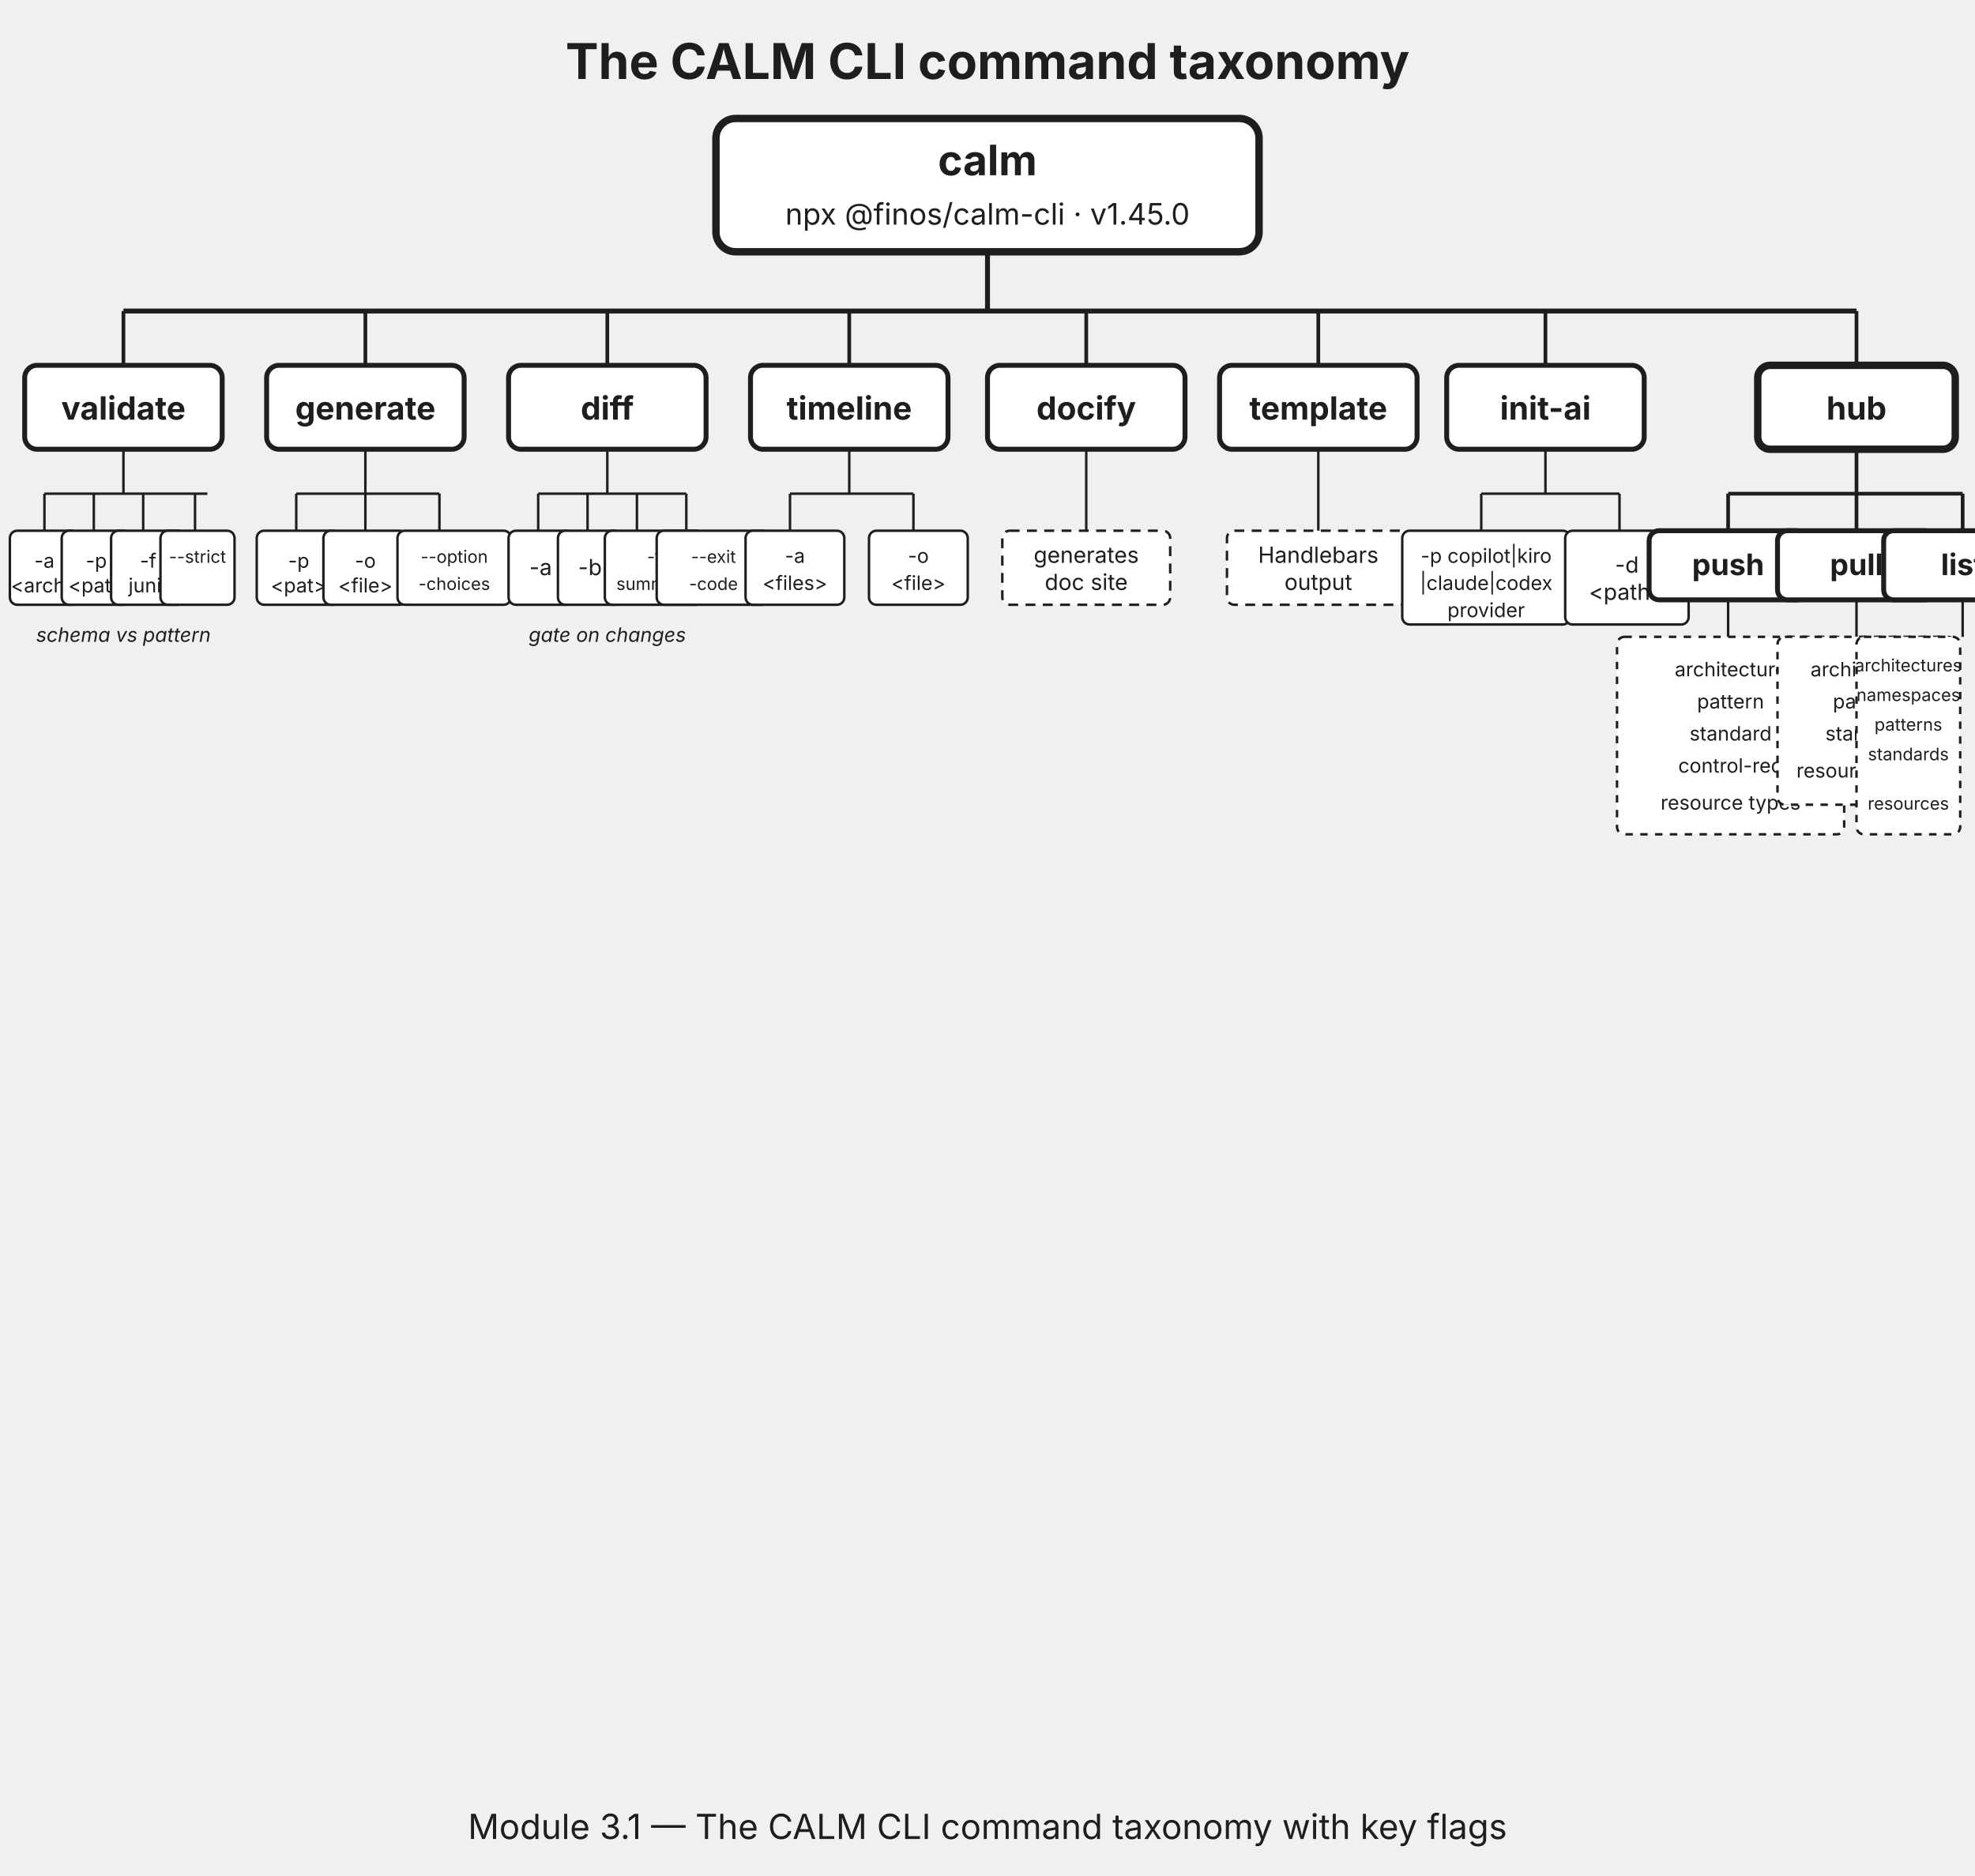
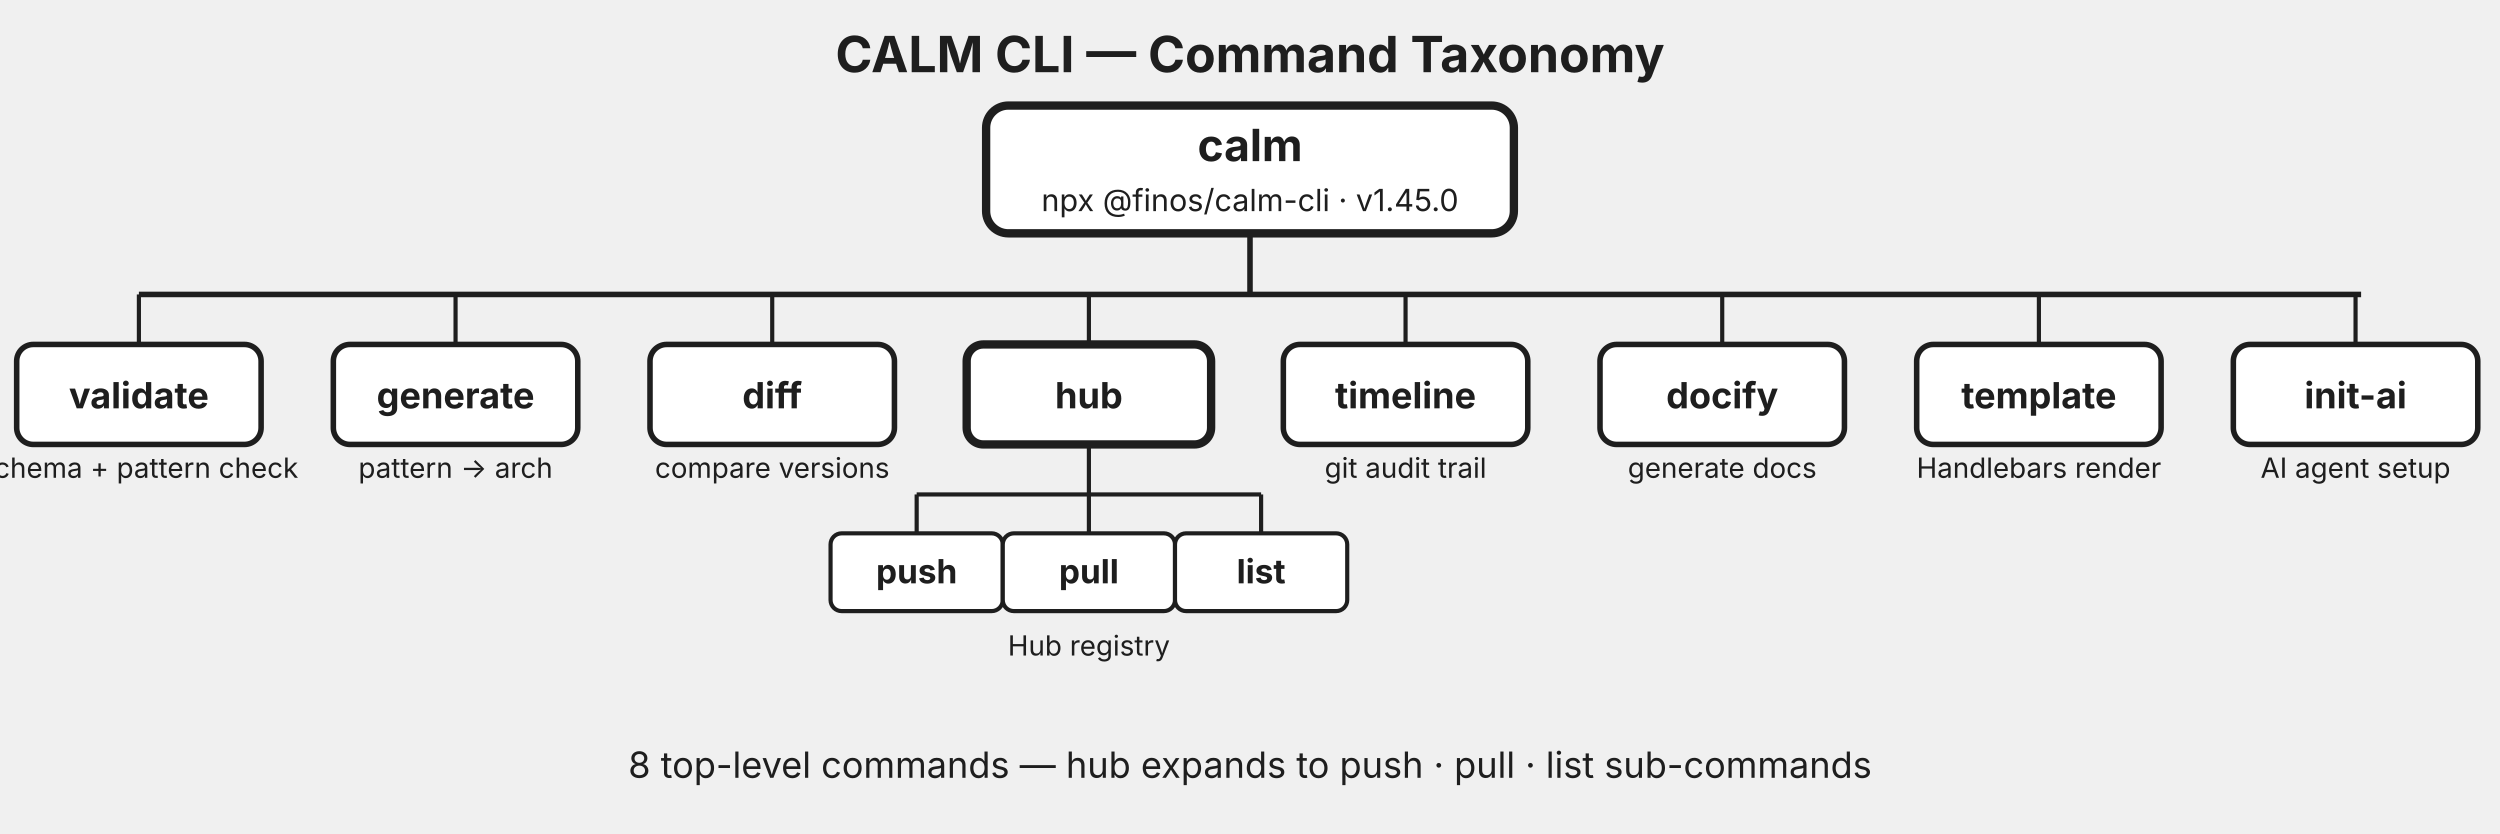
- <svg xmlns="http://www.w3.org/2000/svg" viewBox="0 0 800 760" width="800" height="760" style="background:#ffffff">
-   <defs>
-     <marker id="arr" markerWidth="10" markerHeight="7" refX="9" refY="3.5" orient="auto">
-       <polygon points="0 0, 10 3.5, 0 7" fill="#1e1e1e" />
-     </marker>
-   </defs>
+ <svg xmlns="http://www.w3.org/2000/svg" viewBox="0 0 900 300" width="900" height="300" style="background:#ffffff">
  <style>text { font-family: Inter, system-ui, sans-serif; fill: #1e1e1e; }</style>
-   <text x="400" y="32" font-size="20" text-anchor="middle" font-weight="bold">The CALM CLI command taxonomy</text>
-   <rect x="290" y="48" width="220" height="54" rx="8" ry="8" fill="#ffffff" stroke="#1e1e1e" stroke-width="3" />
-   <text x="400" y="71" font-size="17" text-anchor="middle" font-weight="bold">calm</text>
-   <text x="400" y="91" font-size="12" text-anchor="middle">npx @finos/calm-cli  ·  v1.45.0</text>
-   <line x1="400" y1="102" x2="400" y2="126" stroke="#1e1e1e" stroke-width="2" />
-   <line x1="50" y1="126" x2="752" y2="126" stroke="#1e1e1e" stroke-width="2" />
-   <line x1="50" y1="126" x2="50" y2="148" stroke="#1e1e1e" stroke-width="1.5" />
-   <line x1="148" y1="126" x2="148" y2="148" stroke="#1e1e1e" stroke-width="1.5" />
-   <line x1="246" y1="126" x2="246" y2="148" stroke="#1e1e1e" stroke-width="1.5" />
-   <line x1="344" y1="126" x2="344" y2="148" stroke="#1e1e1e" stroke-width="1.5" />
-   <line x1="440" y1="126" x2="440" y2="148" stroke="#1e1e1e" stroke-width="1.5" />
-   <line x1="534" y1="126" x2="534" y2="148" stroke="#1e1e1e" stroke-width="1.5" />
-   <line x1="626" y1="126" x2="626" y2="148" stroke="#1e1e1e" stroke-width="1.5" />
-   <line x1="752" y1="126" x2="752" y2="148" stroke="#1e1e1e" stroke-width="1.5" />
-   <rect x="10" y="148" width="80" height="34" rx="5" fill="#ffffff" stroke="#1e1e1e" stroke-width="2" />
-   <text x="50" y="170" font-size="13" text-anchor="middle" font-weight="bold">validate</text>
-   <line x1="50" y1="182" x2="50" y2="200" stroke="#1e1e1e" stroke-width="1" />
-   <line x1="18" y1="200" x2="84" y2="200" stroke="#1e1e1e" stroke-width="1" />
-   <line x1="18" y1="200" x2="18" y2="215" stroke="#1e1e1e" stroke-width="1" />
-   <line x1="38" y1="200" x2="38" y2="215" stroke="#1e1e1e" stroke-width="1" />
-   <line x1="58" y1="200" x2="58" y2="215" stroke="#1e1e1e" stroke-width="1" />
-   <line x1="79" y1="200" x2="79" y2="215" stroke="#1e1e1e" stroke-width="1" />
-   <rect x="4" y="215" width="28" height="30" rx="3" fill="#ffffff" stroke="#1e1e1e" stroke-width="1" />
-   <text x="18" y="230" font-size="8" text-anchor="middle">-a</text>
-   <text x="18" y="240" font-size="8" text-anchor="middle">&lt;arch&gt;</text>
-   <rect x="25" y="215" width="28" height="30" rx="3" fill="#ffffff" stroke="#1e1e1e" stroke-width="1" />
-   <text x="39" y="230" font-size="8" text-anchor="middle">-p</text>
-   <text x="39" y="240" font-size="8" text-anchor="middle">&lt;pat&gt;</text>
-   <rect x="45" y="215" width="30" height="30" rx="3" fill="#ffffff" stroke="#1e1e1e" stroke-width="1" />
-   <text x="60" y="230" font-size="8" text-anchor="middle">-f</text>
-   <text x="60" y="240" font-size="8" text-anchor="middle">junit</text>
-   <rect x="65" y="215" width="30" height="30" rx="3" fill="#ffffff" stroke="#1e1e1e" stroke-width="1" />
-   <text x="80" y="228" font-size="7" text-anchor="middle">--strict</text>
-   <text x="50" y="260" font-size="8" text-anchor="middle" fill="#555" font-style="italic">schema vs pattern</text>
-   <rect x="108" y="148" width="80" height="34" rx="5" fill="#ffffff" stroke="#1e1e1e" stroke-width="2" />
-   <text x="148" y="170" font-size="13" text-anchor="middle" font-weight="bold">generate</text>
-   <line x1="148" y1="182" x2="148" y2="200" stroke="#1e1e1e" stroke-width="1" />
-   <line x1="120" y1="200" x2="178" y2="200" stroke="#1e1e1e" stroke-width="1" />
-   <line x1="120" y1="200" x2="120" y2="215" stroke="#1e1e1e" stroke-width="1" />
-   <line x1="148" y1="200" x2="148" y2="215" stroke="#1e1e1e" stroke-width="1" />
-   <line x1="178" y1="200" x2="178" y2="215" stroke="#1e1e1e" stroke-width="1" />
-   <rect x="104" y="215" width="34" height="30" rx="3" fill="#ffffff" stroke="#1e1e1e" stroke-width="1" />
-   <text x="121" y="230" font-size="8" text-anchor="middle">-p</text>
-   <text x="121" y="240" font-size="8" text-anchor="middle">&lt;pat&gt;</text>
-   <rect x="131" y="215" width="34" height="30" rx="3" fill="#ffffff" stroke="#1e1e1e" stroke-width="1" />
-   <text x="148" y="230" font-size="8" text-anchor="middle">-o</text>
-   <text x="148" y="240" font-size="8" text-anchor="middle">&lt;file&gt;</text>
-   <rect x="161" y="215" width="46" height="30" rx="3" fill="#ffffff" stroke="#1e1e1e" stroke-width="1" />
-   <text x="184" y="228" font-size="7" text-anchor="middle">--option</text>
-   <text x="184" y="239" font-size="7" text-anchor="middle">-choices</text>
-   <rect x="206" y="148" width="80" height="34" rx="5" fill="#ffffff" stroke="#1e1e1e" stroke-width="2" />
-   <text x="246" y="170" font-size="13" text-anchor="middle" font-weight="bold">diff</text>
-   <line x1="246" y1="182" x2="246" y2="200" stroke="#1e1e1e" stroke-width="1" />
-   <line x1="218" y1="200" x2="278" y2="200" stroke="#1e1e1e" stroke-width="1" />
-   <line x1="218" y1="200" x2="218" y2="215" stroke="#1e1e1e" stroke-width="1" />
-   <line x1="238" y1="200" x2="238" y2="215" stroke="#1e1e1e" stroke-width="1" />
-   <line x1="258" y1="200" x2="258" y2="215" stroke="#1e1e1e" stroke-width="1" />
-   <line x1="278" y1="200" x2="278" y2="215" stroke="#1e1e1e" stroke-width="1" />
-   <rect x="206" y="215" width="26" height="30" rx="3" fill="#ffffff" stroke="#1e1e1e" stroke-width="1" />
-   <text x="219" y="233" font-size="9" text-anchor="middle">-a</text>
-   <rect x="226" y="215" width="26" height="30" rx="3" fill="#ffffff" stroke="#1e1e1e" stroke-width="1" />
-   <text x="239" y="233" font-size="9" text-anchor="middle">-b</text>
-   <rect x="245" y="215" width="40" height="30" rx="3" fill="#ffffff" stroke="#1e1e1e" stroke-width="1" />
-   <text x="265" y="228" font-size="7" text-anchor="middle">-f</text>
-   <text x="265" y="239" font-size="7" text-anchor="middle">summary</text>
-   <rect x="266" y="215" width="46" height="30" rx="3" fill="#ffffff" stroke="#1e1e1e" stroke-width="1" />
-   <text x="289" y="228" font-size="7" text-anchor="middle">--exit</text>
-   <text x="289" y="239" font-size="7" text-anchor="middle">-code</text>
-   <text x="246" y="260" font-size="8" text-anchor="middle" fill="#555" font-style="italic">gate on changes</text>
-   <rect x="304" y="148" width="80" height="34" rx="5" fill="#ffffff" stroke="#1e1e1e" stroke-width="2" />
-   <text x="344" y="170" font-size="13" text-anchor="middle" font-weight="bold">timeline</text>
-   <line x1="344" y1="182" x2="344" y2="200" stroke="#1e1e1e" stroke-width="1" />
-   <line x1="320" y1="200" x2="370" y2="200" stroke="#1e1e1e" stroke-width="1" />
-   <line x1="320" y1="200" x2="320" y2="215" stroke="#1e1e1e" stroke-width="1" />
-   <line x1="370" y1="200" x2="370" y2="215" stroke="#1e1e1e" stroke-width="1" />
-   <rect x="302" y="215" width="40" height="30" rx="3" fill="#ffffff" stroke="#1e1e1e" stroke-width="1" />
-   <text x="322" y="228" font-size="8" text-anchor="middle">-a</text>
-   <text x="322" y="239" font-size="8" text-anchor="middle">&lt;files&gt;</text>
-   <rect x="352" y="215" width="40" height="30" rx="3" fill="#ffffff" stroke="#1e1e1e" stroke-width="1" />
-   <text x="372" y="228" font-size="8" text-anchor="middle">-o</text>
-   <text x="372" y="239" font-size="8" text-anchor="middle">&lt;file&gt;</text>
-   <rect x="400" y="148" width="80" height="34" rx="5" fill="#ffffff" stroke="#1e1e1e" stroke-width="2" />
-   <text x="440" y="170" font-size="13" text-anchor="middle" font-weight="bold">docify</text>
-   <line x1="440" y1="182" x2="440" y2="215" stroke="#1e1e1e" stroke-width="1" />
-   <rect x="406" y="215" width="68" height="30" rx="3" fill="#ffffff" stroke="#1e1e1e" stroke-width="1" stroke-dasharray="4,3" />
-   <text x="440" y="228" font-size="9" text-anchor="middle">generates</text>
-   <text x="440" y="239" font-size="9" text-anchor="middle">doc site</text>
-   <rect x="494" y="148" width="80" height="34" rx="5" fill="#ffffff" stroke="#1e1e1e" stroke-width="2" />
-   <text x="534" y="170" font-size="13" text-anchor="middle" font-weight="bold">template</text>
-   <line x1="534" y1="182" x2="534" y2="215" stroke="#1e1e1e" stroke-width="1" />
-   <rect x="497" y="215" width="74" height="30" rx="3" fill="#ffffff" stroke="#1e1e1e" stroke-width="1" stroke-dasharray="4,3" />
-   <text x="534" y="228" font-size="9" text-anchor="middle">Handlebars</text>
-   <text x="534" y="239" font-size="9" text-anchor="middle">output</text>
-   <rect x="586" y="148" width="80" height="34" rx="5" fill="#ffffff" stroke="#1e1e1e" stroke-width="2" />
-   <text x="626" y="170" font-size="13" text-anchor="middle" font-weight="bold">init-ai</text>
-   <line x1="626" y1="182" x2="626" y2="200" stroke="#1e1e1e" stroke-width="1" />
-   <line x1="600" y1="200" x2="656" y2="200" stroke="#1e1e1e" stroke-width="1" />
-   <line x1="600" y1="200" x2="600" y2="215" stroke="#1e1e1e" stroke-width="1" />
-   <line x1="656" y1="200" x2="656" y2="215" stroke="#1e1e1e" stroke-width="1" />
-   <rect x="568" y="215" width="68" height="38" rx="3" fill="#ffffff" stroke="#1e1e1e" stroke-width="1" />
-   <text x="602" y="228" font-size="8" text-anchor="middle">-p copilot|kiro</text>
-   <text x="602" y="239" font-size="8" text-anchor="middle">|claude|codex</text>
-   <text x="602" y="250" font-size="8" text-anchor="middle" fill="#777">provider</text>
-   <rect x="634" y="215" width="50" height="38" rx="3" fill="#ffffff" stroke="#1e1e1e" stroke-width="1" />
-   <text x="659" y="232" font-size="9" text-anchor="middle">-d</text>
-   <text x="659" y="243" font-size="9" text-anchor="middle">&lt;path&gt;</text>
-   <rect x="712" y="148" width="80" height="34" rx="5" fill="#ffffff" stroke="#1e1e1e" stroke-width="3" />
-   <text x="752" y="170" font-size="13" text-anchor="middle" font-weight="bold">hub</text>
-   <line x1="752" y1="182" x2="752" y2="200" stroke="#1e1e1e" stroke-width="1.5" />
-   <line x1="700" y1="200" x2="795" y2="200" stroke="#1e1e1e" stroke-width="1.5" />
-   <line x1="700" y1="200" x2="700" y2="215" stroke="#1e1e1e" stroke-width="1.5" />
-   <line x1="752" y1="200" x2="752" y2="215" stroke="#1e1e1e" stroke-width="1.5" />
-   <line x1="795" y1="200" x2="795" y2="215" stroke="#1e1e1e" stroke-width="1.5" />
-   <rect x="668" y="215" width="64" height="28" rx="4" fill="#ffffff" stroke="#1e1e1e" stroke-width="2" />
-   <text x="700" y="233" font-size="12" text-anchor="middle" font-weight="bold">push</text>
-   <line x1="700" y1="243" x2="700" y2="258" stroke="#1e1e1e" stroke-width="1" />
-   <rect x="655" y="258" width="92" height="80" rx="3" fill="#ffffff" stroke="#1e1e1e" stroke-width="1" stroke-dasharray="3,3" />
-   <text x="701" y="274" font-size="8" text-anchor="middle">architecture</text>
-   <text x="701" y="287" font-size="8" text-anchor="middle">pattern</text>
-   <text x="701" y="300" font-size="8" text-anchor="middle">standard</text>
-   <text x="701" y="313" font-size="8" text-anchor="middle">control-req</text>
-   <text x="701" y="328" font-size="8" text-anchor="middle" fill="#777">resource types</text>
-   <rect x="720" y="215" width="64" height="28" rx="4" fill="#ffffff" stroke="#1e1e1e" stroke-width="2" />
-   <text x="752" y="233" font-size="12" text-anchor="middle" font-weight="bold">pull</text>
-   <line x1="752" y1="243" x2="752" y2="258" stroke="#1e1e1e" stroke-width="1" />
-   <rect x="720" y="258" width="72" height="68" rx="3" fill="#ffffff" stroke="#1e1e1e" stroke-width="1" stroke-dasharray="3,3" />
-   <text x="756" y="274" font-size="8" text-anchor="middle">architecture</text>
-   <text x="756" y="287" font-size="8" text-anchor="middle">pattern</text>
-   <text x="756" y="300" font-size="8" text-anchor="middle">standard</text>
-   <text x="756" y="315" font-size="8" text-anchor="middle" fill="#777">resource types</text>
-   <rect x="763" y="215" width="64" height="28" rx="4" fill="#ffffff" stroke="#1e1e1e" stroke-width="2" />
-   <text x="795" y="233" font-size="12" text-anchor="middle" font-weight="bold">list</text>
-   <line x1="795" y1="243" x2="795" y2="258" stroke="#1e1e1e" stroke-width="1" />
-   <rect x="752" y="258" width="42" height="80" rx="3" fill="#ffffff" stroke="#1e1e1e" stroke-width="1" stroke-dasharray="3,3" />
-   <text x="773" y="272" font-size="7" text-anchor="middle">architectures</text>
-   <text x="773" y="284" font-size="7" text-anchor="middle">namespaces</text>
-   <text x="773" y="296" font-size="7" text-anchor="middle">patterns</text>
-   <text x="773" y="308" font-size="7" text-anchor="middle">standards</text>
-   <text x="773" y="328" font-size="7" text-anchor="middle" fill="#777">resources</text>
-   <text x="400" y="745" font-size="14" text-anchor="middle" fill="#757575">Module 3.1 — The CALM CLI command taxonomy with key flags</text>
+   <text x="450" y="26" font-size="18" font-weight="bold" text-anchor="middle">CALM CLI — Command Taxonomy</text>
+   <rect x="355" y="38" width="190" height="46" rx="8" fill="#ffffff" stroke="#1e1e1e" stroke-width="3" />
+   <text x="450" y="58" font-size="16" font-weight="bold" text-anchor="middle">calm</text>
+   <text x="450" y="76" font-size="11" text-anchor="middle" fill="#757575">npx @finos/calm-cli · v1.45.0</text>
+   <line x1="450" y1="84" x2="450" y2="106" stroke="#1e1e1e" stroke-width="2" />
+   <line x1="50" y1="106" x2="850" y2="106" stroke="#1e1e1e" stroke-width="2" />
+   <line x1="50" y1="106" x2="50" y2="124" stroke="#1e1e1e" stroke-width="1.5" />
+   <line x1="164" y1="106" x2="164" y2="124" stroke="#1e1e1e" stroke-width="1.5" />
+   <line x1="278" y1="106" x2="278" y2="124" stroke="#1e1e1e" stroke-width="1.5" />
+   <line x1="392" y1="106" x2="392" y2="124" stroke="#1e1e1e" stroke-width="1.5" />
+   <line x1="506" y1="106" x2="506" y2="124" stroke="#1e1e1e" stroke-width="1.5" />
+   <line x1="620" y1="106" x2="620" y2="124" stroke="#1e1e1e" stroke-width="1.5" />
+   <line x1="734" y1="106" x2="734" y2="124" stroke="#1e1e1e" stroke-width="1.5" />
+   <line x1="848" y1="106" x2="848" y2="124" stroke="#1e1e1e" stroke-width="1.5" />
+   <rect x="6" y="124" width="88" height="36" rx="6" fill="#ffffff" stroke="#1e1e1e" stroke-width="2" />
+   <text x="50" y="147" font-size="13" font-weight="bold" text-anchor="middle">validate</text>
+   <text x="50" y="172" font-size="10" text-anchor="middle" fill="#757575">schema + pattern check</text>
+   <rect x="120" y="124" width="88" height="36" rx="6" fill="#ffffff" stroke="#1e1e1e" stroke-width="2" />
+   <text x="164" y="147" font-size="13" font-weight="bold" text-anchor="middle">generate</text>
+   <text x="164" y="172" font-size="10" text-anchor="middle" fill="#757575">pattern → arch</text>
+   <rect x="234" y="124" width="88" height="36" rx="6" fill="#ffffff" stroke="#1e1e1e" stroke-width="2" />
+   <text x="278" y="147" font-size="13" font-weight="bold" text-anchor="middle">diff</text>
+   <text x="278" y="172" font-size="10" text-anchor="middle" fill="#757575">compare versions</text>
+   <rect x="348" y="124" width="88" height="36" rx="6" fill="#ffffff" stroke="#1e1e1e" stroke-width="3" />
+   <text x="392" y="147" font-size="13" font-weight="bold" text-anchor="middle">hub</text>
+   <line x1="392" y1="160" x2="392" y2="178" stroke="#1e1e1e" stroke-width="1.5" />
+   <line x1="330" y1="178" x2="454" y2="178" stroke="#1e1e1e" stroke-width="1.5" />
+   <line x1="330" y1="178" x2="330" y2="192" stroke="#1e1e1e" stroke-width="1.5" />
+   <line x1="392" y1="178" x2="392" y2="192" stroke="#1e1e1e" stroke-width="1.5" />
+   <line x1="454" y1="178" x2="454" y2="192" stroke="#1e1e1e" stroke-width="1.5" />
+   <rect x="299" y="192" width="62" height="28" rx="4" fill="#ffffff" stroke="#1e1e1e" stroke-width="1.5" />
+   <text x="330" y="210" font-size="12" font-weight="bold" text-anchor="middle">push</text>
+   <rect x="361" y="192" width="62" height="28" rx="4" fill="#ffffff" stroke="#1e1e1e" stroke-width="1.5" />
+   <text x="392" y="210" font-size="12" font-weight="bold" text-anchor="middle">pull</text>
+   <rect x="423" y="192" width="62" height="28" rx="4" fill="#ffffff" stroke="#1e1e1e" stroke-width="1.5" />
+   <text x="454" y="210" font-size="12" font-weight="bold" text-anchor="middle">list</text>
+   <text x="392" y="236" font-size="10" text-anchor="middle" fill="#757575">Hub registry</text>
+   <rect x="462" y="124" width="88" height="36" rx="6" fill="#ffffff" stroke="#1e1e1e" stroke-width="2" />
+   <text x="506" y="147" font-size="13" font-weight="bold" text-anchor="middle">timeline</text>
+   <text x="506" y="172" font-size="10" text-anchor="middle" fill="#757575">git audit trail</text>
+   <rect x="576" y="124" width="88" height="36" rx="6" fill="#ffffff" stroke="#1e1e1e" stroke-width="2" />
+   <text x="620" y="147" font-size="13" font-weight="bold" text-anchor="middle">docify</text>
+   <text x="620" y="172" font-size="10" text-anchor="middle" fill="#757575">generate docs</text>
+   <rect x="690" y="124" width="88" height="36" rx="6" fill="#ffffff" stroke="#1e1e1e" stroke-width="2" />
+   <text x="734" y="147" font-size="13" font-weight="bold" text-anchor="middle">template</text>
+   <text x="734" y="172" font-size="10" text-anchor="middle" fill="#757575">Handlebars render</text>
+   <rect x="804" y="124" width="88" height="36" rx="6" fill="#ffffff" stroke="#1e1e1e" stroke-width="2" />
+   <text x="848" y="147" font-size="13" font-weight="bold" text-anchor="middle">init-ai</text>
+   <text x="848" y="172" font-size="10" text-anchor="middle" fill="#757575">AI agent setup</text>
+   <text x="450" y="280" font-size="13" text-anchor="middle" fill="#757575">8 top-level commands — hub expands to push · pull · list sub-commands</text>
</svg>
